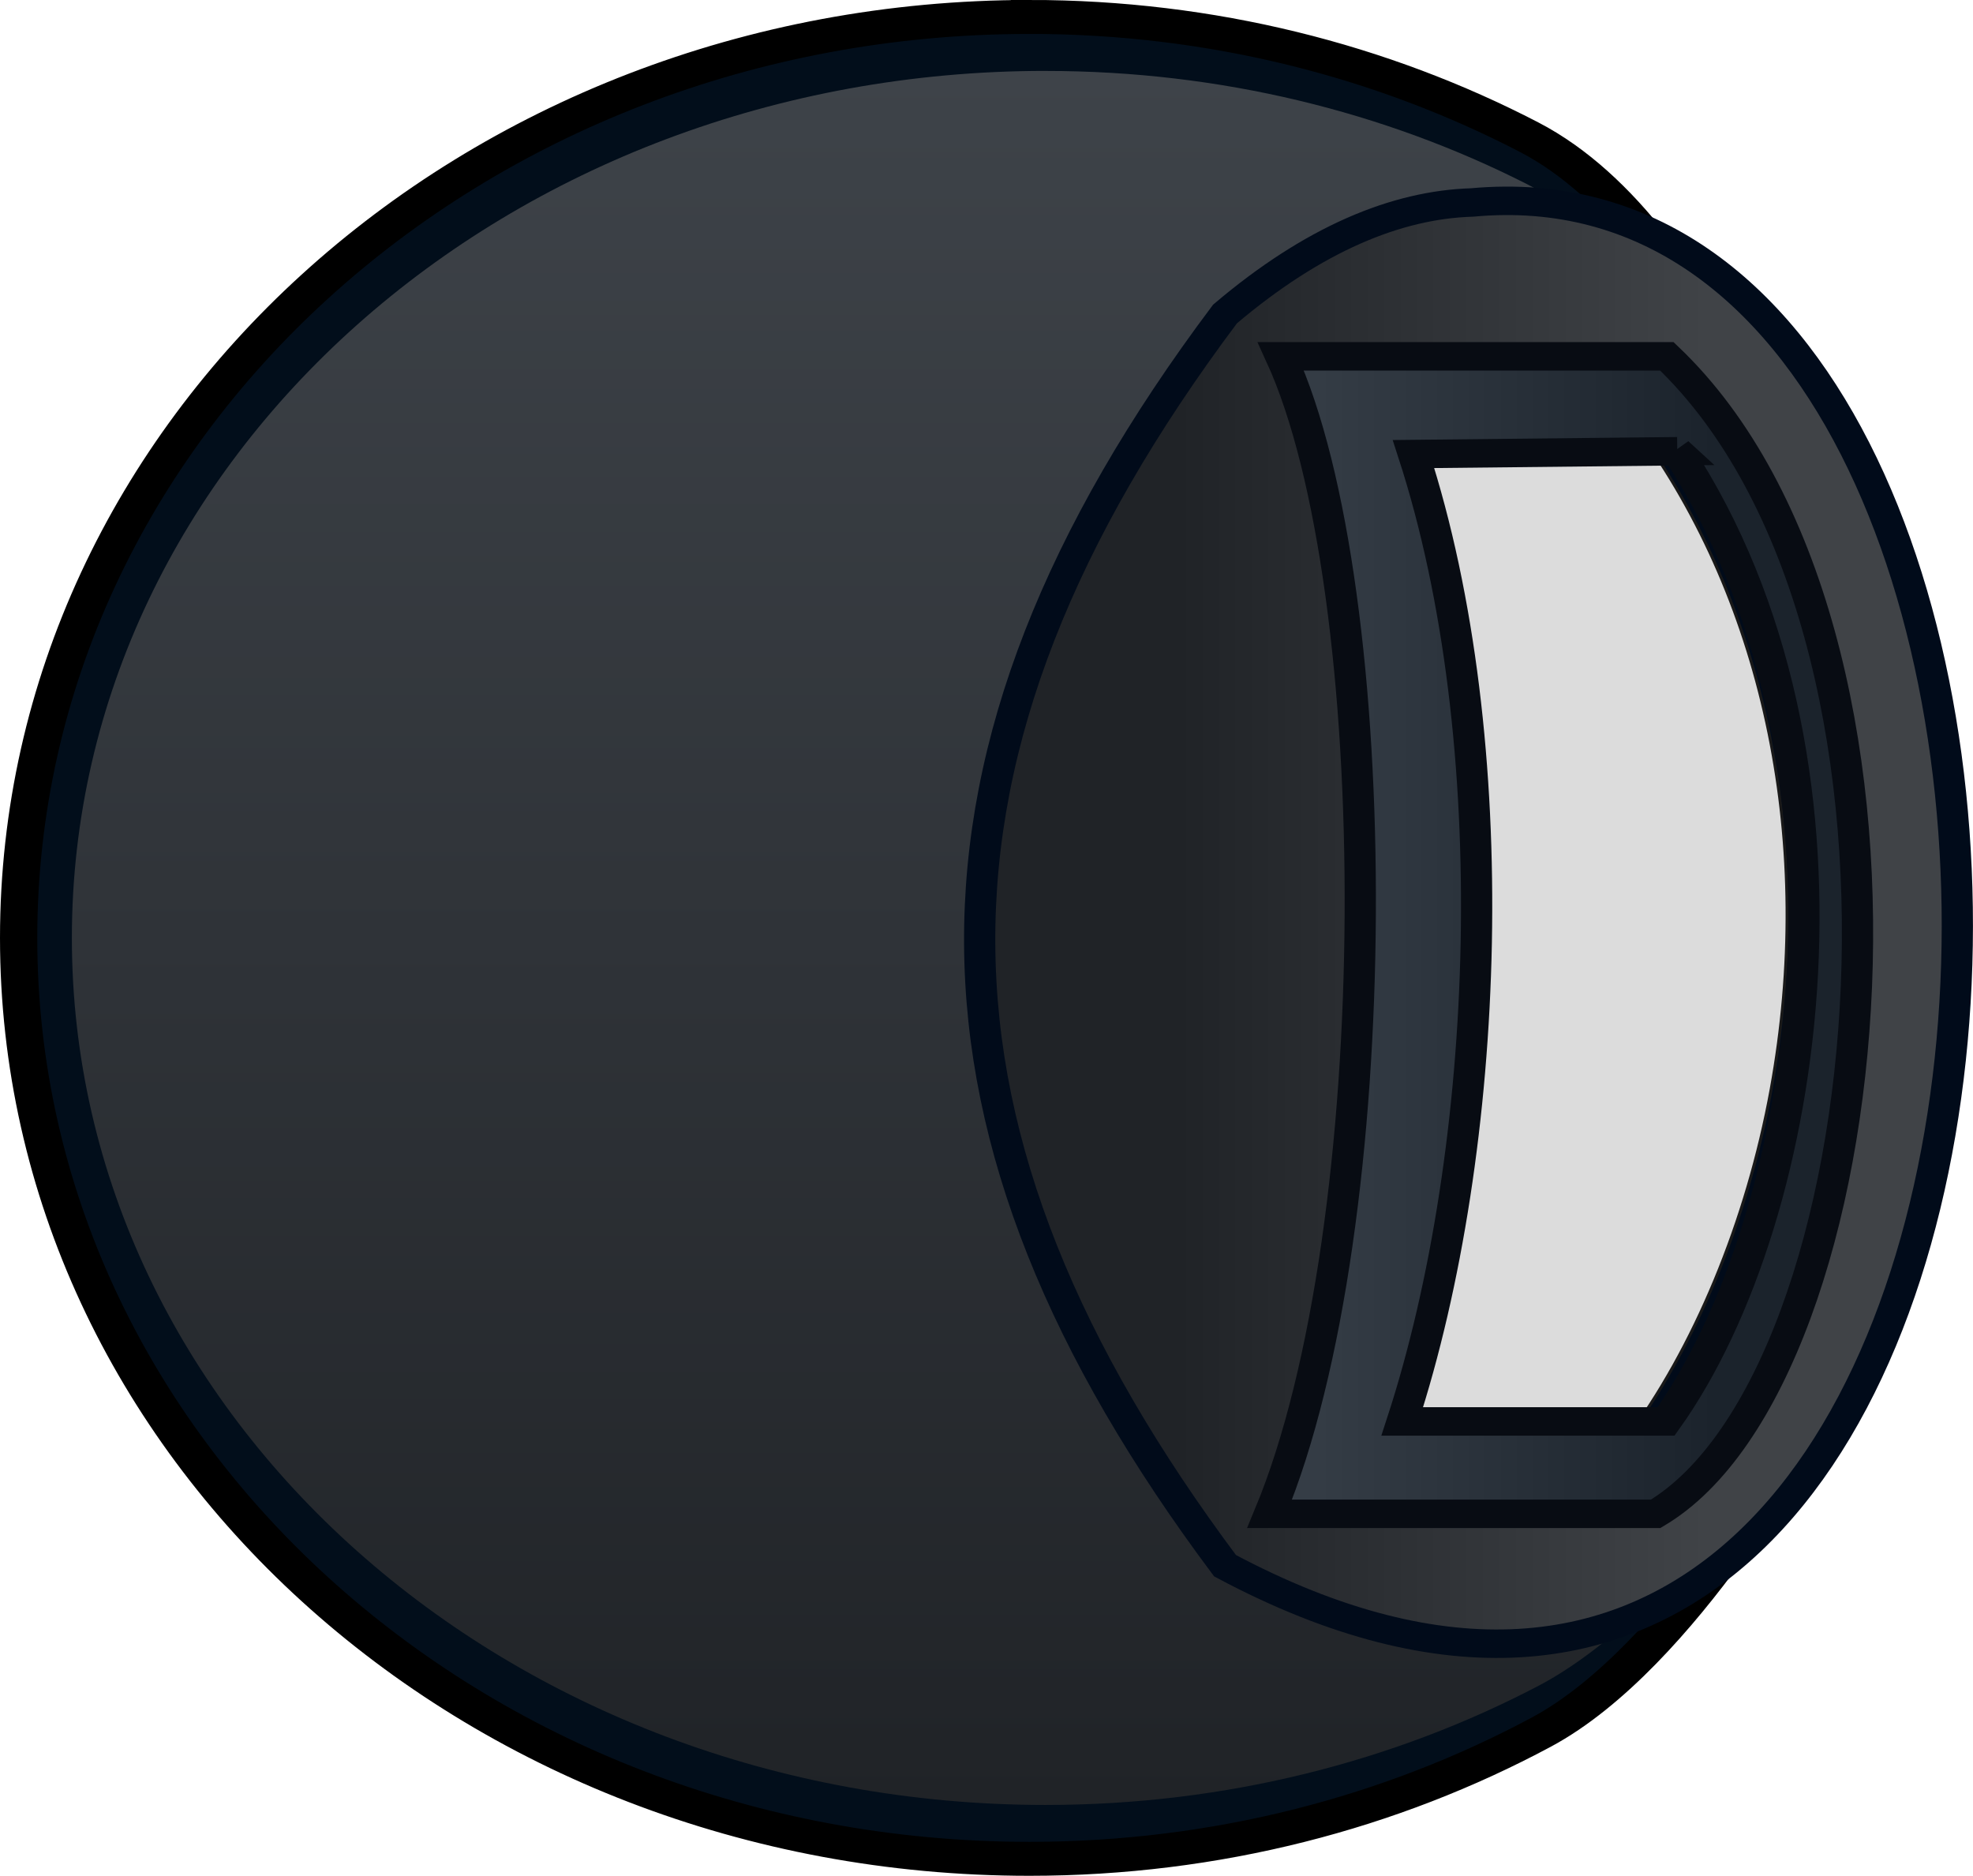
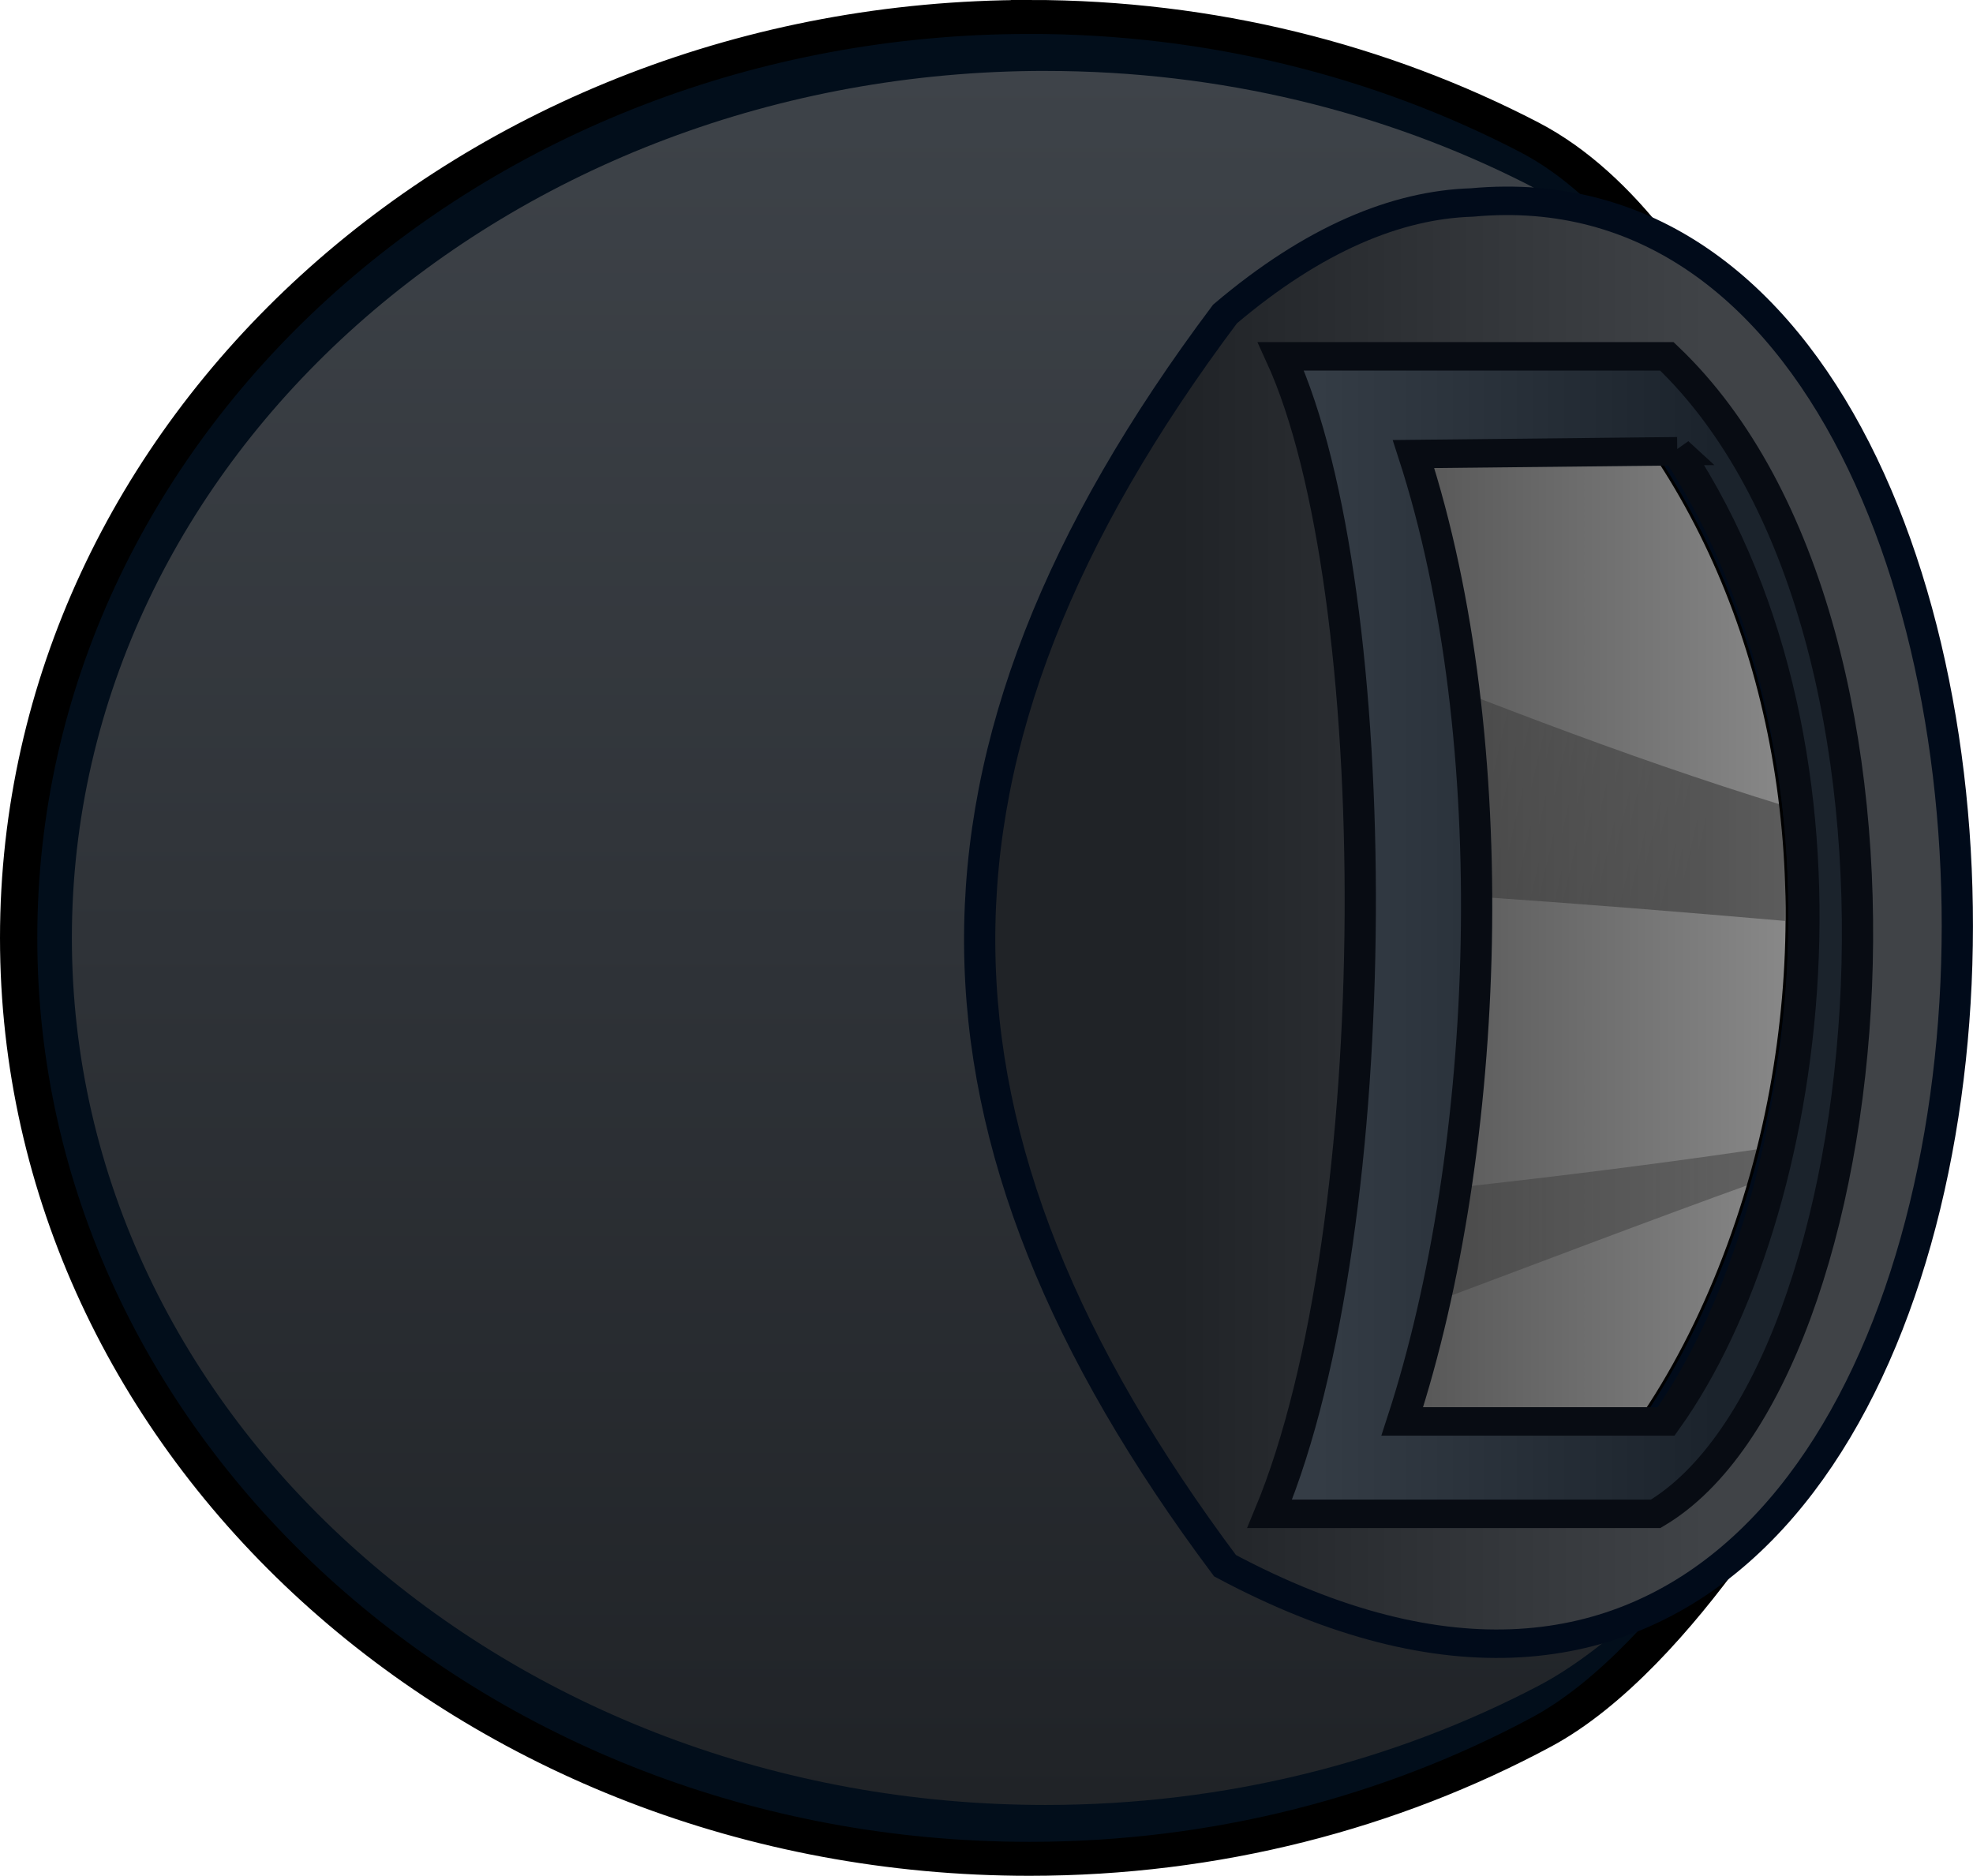
<svg xmlns="http://www.w3.org/2000/svg" xmlns:xlink="http://www.w3.org/1999/xlink" version="1.1" width="172.125" height="163.641" viewBox="0 0 172.125 163.641" id="svg21" xml:space="preserve">
  <defs id="defs12">
+     <linearGradient id="linearGradient73">
+       <stop style="stop-color:#000000;stop-opacity:0.57;" offset="0" id="stop75" />
+       <stop style="stop-color:#000000;stop-opacity:0.18;" offset="1" id="stop76" />
+     </linearGradient>
+     <linearGradient id="linearGradient1">
+       <stop style="stop-color:#000000;stop-opacity:0.887;" offset="0" id="stop15" />
+       <stop style="stop-color:#000000;stop-opacity:0.26;" offset="1" id="stop72" />
+     </linearGradient>
    <linearGradient x1="240" y1="156.304" x2="240" y2="203.696" gradientUnits="userSpaceOnUse" id="linearGradient74" spreadMethod="pad">
      <stop offset="0" stop-color="#074cb3" id="stop73" style="stop-color:#202327;stop-opacity:1;" />
      <stop offset="1" stop-color="#003d99" id="stop74" style="stop-color:#3e4349;stop-opacity:0.382;" />
    </linearGradient>
    <linearGradient x1="240" y1="156.304" x2="240" y2="203.696" gradientUnits="userSpaceOnUse" id="linearGradient71" spreadMethod="pad">
      <stop offset="0" stop-color="#074cb3" id="stop70" style="stop-color:#202327;stop-opacity:1;" />
      <stop offset="1" stop-color="#003d99" id="stop71" style="stop-color:#404347;stop-opacity:1;" />
    </linearGradient>
    <linearGradient x1="240" y1="156.304" x2="240" y2="203.696" gradientUnits="userSpaceOnUse" id="linearGradient69" spreadMethod="pad">
      <stop offset="0" stop-color="#074cb3" id="stop68" style="stop-color:#1b232c;stop-opacity:1;" />
      <stop offset="1" stop-color="#003d99" id="stop69" style="stop-color:#161b1f;stop-opacity:1;" />
    </linearGradient>
    <linearGradient x1="240" y1="156.304" x2="240" y2="203.696" gradientUnits="userSpaceOnUse" id="linearGradient67" spreadMethod="pad">
      <stop offset="0" stop-color="#074cb3" id="stop66" style="stop-color:#1b232c;stop-opacity:1;" />
      <stop offset="1" stop-color="#003d99" id="stop67" style="stop-color:#161b1f;stop-opacity:1;" />
    </linearGradient>
    <linearGradient x1="240" y1="156.304" x2="240" y2="203.696" gradientUnits="userSpaceOnUse" id="linearGradient65" spreadMethod="pad">
      <stop offset="0" stop-color="#074cb3" id="stop64" style="stop-color:#1b232c;stop-opacity:1;" />
      <stop offset="1" stop-color="#003d99" id="stop65" style="stop-color:#3b434c;stop-opacity:1;" />
    </linearGradient>
    <linearGradient x1="240" y1="156.304" x2="240" y2="203.696" gradientUnits="userSpaceOnUse" id="linearGradient63" spreadMethod="pad">
      <stop offset="0" stop-color="#074cb3" id="stop62" style="stop-color:#1b232c;stop-opacity:1;" />
      <stop offset="1" stop-color="#003d99" id="stop63" style="stop-color:#3d434a;stop-opacity:1;" />
    </linearGradient>
    <linearGradient x1="240" y1="156.304" x2="240" y2="203.696" gradientUnits="userSpaceOnUse" id="linearGradient61" spreadMethod="pad">
      <stop offset="0" stop-color="#074cb3" id="stop60" style="stop-color:#1b232c;stop-opacity:1;" />
      <stop offset="1" stop-color="#003d99" id="stop61" style="stop-color:#3d434a;stop-opacity:1;" />
    </linearGradient>
    <linearGradient x1="240" y1="156.304" x2="240" y2="203.696" gradientUnits="userSpaceOnUse" id="linearGradient59" spreadMethod="pad">
      <stop offset="0" stop-color="#074cb3" id="stop58" style="stop-color:#1b232c;stop-opacity:1;" />
      <stop offset="1" stop-color="#003d99" id="stop59" style="stop-color:#3c434b;stop-opacity:1;" />
    </linearGradient>
    <linearGradient x1="240" y1="156.304" x2="240" y2="203.696" gradientUnits="userSpaceOnUse" id="linearGradient57" spreadMethod="pad">
      <stop offset="0" stop-color="#074cb3" id="stop56" style="stop-color:#1b232c;stop-opacity:1;" />
      <stop offset="1" stop-color="#003d99" id="stop57" style="stop-color:#3c434b;stop-opacity:1;" />
    </linearGradient>
    <linearGradient x1="240" y1="156.304" x2="240" y2="203.696" gradientUnits="userSpaceOnUse" id="linearGradient55" spreadMethod="pad">
      <stop offset="0" stop-color="#074cb3" id="stop54" style="stop-color:#1b232c;stop-opacity:1;" />
      <stop offset="1" stop-color="#003d99" id="stop55" style="stop-color:#3b434c;stop-opacity:1;" />
    </linearGradient>
    <linearGradient x1="240" y1="156.304" x2="240" y2="203.696" gradientUnits="userSpaceOnUse" id="linearGradient53" spreadMethod="pad">
      <stop offset="0" stop-color="#074cb3" id="stop52" style="stop-color:#1b232c;stop-opacity:1;" />
      <stop offset="1" stop-color="#003d99" id="stop53" style="stop-color:#3b434c;stop-opacity:1;" />
    </linearGradient>
    <linearGradient x1="240" y1="156.304" x2="240" y2="203.696" gradientUnits="userSpaceOnUse" id="linearGradient51" spreadMethod="pad">
      <stop offset="0" stop-color="#074cb3" id="stop50" style="stop-color:#1b232c;stop-opacity:1;" />
      <stop offset="1" stop-color="#003d99" id="stop51" style="stop-color:#3b434c;stop-opacity:1;" />
    </linearGradient>
    <linearGradient x1="240" y1="156.304" x2="240" y2="203.696" gradientUnits="userSpaceOnUse" id="linearGradient49" spreadMethod="pad">
      <stop offset="0" stop-color="#074cb3" id="stop48" style="stop-color:#1b232c;stop-opacity:1;" />
      <stop offset="1" stop-color="#003d99" id="stop49" style="stop-color:#3a434d;stop-opacity:1;" />
    </linearGradient>
    <linearGradient x1="240" y1="156.304" x2="240" y2="203.696" gradientUnits="userSpaceOnUse" id="linearGradient47" spreadMethod="pad">
      <stop offset="0" stop-color="#074cb3" id="stop46" style="stop-color:#1b232c;stop-opacity:1;" />
      <stop offset="1" stop-color="#003d99" id="stop47" style="stop-color:#3a434d;stop-opacity:1;" />
    </linearGradient>
    <linearGradient x1="240" y1="156.304" x2="240" y2="203.696" gradientUnits="userSpaceOnUse" id="linearGradient45" spreadMethod="pad">
      <stop offset="0" stop-color="#074cb3" id="stop44" style="stop-color:#1f2328;stop-opacity:1;" />
      <stop offset="1" stop-color="#003d99" id="stop45" style="stop-color:#38434f;stop-opacity:1;" />
    </linearGradient>
    <linearGradient x1="240" y1="156.304" x2="240" y2="203.696" gradientUnits="userSpaceOnUse" id="linearGradient43" spreadMethod="pad">
      <stop offset="0" stop-color="#074cb3" id="stop42" style="stop-color:#202327;stop-opacity:1;" />
      <stop offset="1" stop-color="#003d99" id="stop43" style="stop-color:#38434f;stop-opacity:1;" />
    </linearGradient>
    <linearGradient x1="240" y1="156.304" x2="240" y2="203.696" gradientUnits="userSpaceOnUse" id="linearGradient41" spreadMethod="pad">
      <stop offset="0" stop-color="#074cb3" id="stop40" style="stop-color:#202327;stop-opacity:1;" />
      <stop offset="1" stop-color="#003d99" id="stop41" style="stop-color:#38434f;stop-opacity:1;" />
    </linearGradient>
    <linearGradient x1="240" y1="156.304" x2="240" y2="203.696" gradientUnits="userSpaceOnUse" id="linearGradient39" spreadMethod="pad">
      <stop offset="0" stop-color="#074cb3" id="stop38" style="stop-color:#202327;stop-opacity:1;" />
      <stop offset="1" stop-color="#003d99" id="stop39" style="stop-color:#38434f;stop-opacity:1;" />
    </linearGradient>
    <linearGradient x1="240" y1="156.304" x2="240" y2="203.696" gradientUnits="userSpaceOnUse" id="linearGradient37" spreadMethod="pad">
      <stop offset="0" stop-color="#074cb3" id="stop36" style="stop-color:#202327;stop-opacity:1;" />
      <stop offset="1" stop-color="#003d99" id="stop37" style="stop-color:#38434f;stop-opacity:1;" />
    </linearGradient>
    <linearGradient x1="240" y1="156.304" x2="240" y2="203.696" gradientUnits="userSpaceOnUse" id="linearGradient35" spreadMethod="pad">
      <stop offset="0" stop-color="#074cb3" id="stop34" style="stop-color:#1f2328;stop-opacity:1;" />
      <stop offset="1" stop-color="#003d99" id="stop35" style="stop-color:#38434f;stop-opacity:1;" />
    </linearGradient>
    <linearGradient x1="240" y1="156.304" x2="240" y2="203.696" gradientUnits="userSpaceOnUse" id="linearGradient33" spreadMethod="pad">
      <stop offset="0" stop-color="#074cb3" id="stop32" style="stop-color:#1d232a;stop-opacity:1;" />
      <stop offset="1" stop-color="#003d99" id="stop33" style="stop-color:#38434f;stop-opacity:1;" />
    </linearGradient>
    <linearGradient x1="240" y1="156.304" x2="240" y2="203.696" gradientUnits="userSpaceOnUse" id="linearGradient31" spreadMethod="pad">
      <stop offset="0" stop-color="#074cb3" id="stop30" style="stop-color:#1e2329;stop-opacity:1;" />
      <stop offset="1" stop-color="#003d99" id="stop31" style="stop-color:#38434f;stop-opacity:1;" />
    </linearGradient>
    <linearGradient x1="240" y1="156.304" x2="240" y2="203.696" gradientUnits="userSpaceOnUse" id="linearGradient29" spreadMethod="pad">
      <stop offset="0" stop-color="#074cb3" id="stop28" style="stop-color:#1f2328;stop-opacity:1;" />
      <stop offset="1" stop-color="#003d99" id="stop29" style="stop-color:#38434f;stop-opacity:1;" />
    </linearGradient>
    <linearGradient x1="240" y1="156.304" x2="240" y2="203.696" gradientUnits="userSpaceOnUse" id="linearGradient27" spreadMethod="pad">
      <stop offset="0" stop-color="#074cb3" id="stop26" style="stop-color:#1f2328;stop-opacity:1;" />
      <stop offset="1" stop-color="#003d99" id="stop27" style="stop-color:#38434f;stop-opacity:1;" />
    </linearGradient>
    <linearGradient x1="240" y1="156.304" x2="240" y2="203.696" gradientUnits="userSpaceOnUse" id="linearGradient25" spreadMethod="pad">
      <stop offset="0" stop-color="#074cb3" id="stop24" style="stop-color:#1f2328;stop-opacity:1;" />
      <stop offset="1" stop-color="#003d99" id="stop25" style="stop-color:#38434f;stop-opacity:1;" />
    </linearGradient>
    <linearGradient x1="240" y1="156.304" x2="240" y2="203.696" gradientUnits="userSpaceOnUse" id="linearGradient23" spreadMethod="pad">
      <stop offset="0" stop-color="#074cb3" id="stop22" style="stop-color:#1f2328;stop-opacity:1;" />
      <stop offset="1" stop-color="#003d99" id="stop23" style="stop-color:#38434f;stop-opacity:1;" />
    </linearGradient>
    <linearGradient x1="240" y1="156.304" x2="240" y2="203.696" gradientUnits="userSpaceOnUse" id="linearGradient21" spreadMethod="pad">
      <stop offset="0" stop-color="#074cb3" id="stop20" style="stop-color:#1f2328;stop-opacity:1;" />
      <stop offset="1" stop-color="#003d99" id="stop21" style="stop-color:#38434f;stop-opacity:1;" />
    </linearGradient>
    <linearGradient x1="240" y1="156.304" x2="240" y2="203.696" gradientUnits="userSpaceOnUse" id="linearGradient19" spreadMethod="pad">
      <stop offset="0" stop-color="#074cb3" id="stop18" style="stop-color:#1f2328;stop-opacity:1;" />
      <stop offset="1" stop-color="#003d99" id="stop19" style="stop-color:#38434f;stop-opacity:1;" />
    </linearGradient>
    <linearGradient x1="240" y1="156.304" x2="240" y2="203.696" gradientUnits="userSpaceOnUse" id="linearGradient17">
      <stop offset="0" stop-color="#074cb3" id="stop16" style="stop-color:#1f2328;stop-opacity:1;" />
      <stop offset="1" stop-color="#003d99" id="stop17" style="stop-color:#38434f;stop-opacity:1;" />
    </linearGradient>
-     <linearGradient x1="240.325" y1="183.09" x2="240.325" y2="203.09" gradientUnits="userSpaceOnUse" id="color-1">
+     <linearGradient x1="240.325" y1="183.09" x2="240.325" y2="203.09" gradientUnits="userSpaceOnUse" id="color-1" gradientTransform="translate(1.306137,4.538362)">
      <stop offset="0" stop-color="#ffffff" stop-opacity="0.251" id="stop1" />
      <stop offset="1" stop-color="#ffffff" stop-opacity="0.102" id="stop2" />
    </linearGradient>
-     <linearGradient x1="240.325" y1="183.09" x2="240.325" y2="203.09" gradientUnits="userSpaceOnUse" id="color-2">
+     <linearGradient x1="240.325" y1="183.09" x2="240.325" y2="203.09" gradientUnits="userSpaceOnUse" id="color-2" gradientTransform="matrix(0,-2.962827,3.252061,0,-428.0253,839.3816)" xlink:href="#color-3">
      <stop offset="0" stop-color="#ffffff" stop-opacity="0.251" id="stop3" />
      <stop offset="1" stop-color="#ffffff" stop-opacity="0.102" id="stop4" />
    </linearGradient>
-     <linearGradient x1="240.325" y1="183.09" x2="240.325" y2="203.09" gradientUnits="userSpaceOnUse" id="color-3" xlink:href="#color-5">
+     <linearGradient x1="240.325" y1="183.09" x2="240.325" y2="203.09" gradientUnits="userSpaceOnUse" id="color-3" spreadMethod="pad">
      <stop offset="0" stop-color="#000000" stop-opacity="0.8" id="stop5" />
      <stop offset="1" stop-color="#000000" stop-opacity="0.502" id="stop6" />
    </linearGradient>
-     <linearGradient x1="240" y1="156.304" x2="240" y2="203.696" gradientUnits="userSpaceOnUse" id="color-4" xlink:href="#linearGradient71">
+     <linearGradient x1="240" y1="156.304" x2="240" y2="203.696" gradientUnits="userSpaceOnUse" id="color-4" spreadMethod="pad">
      <stop offset="0" stop-color="#074cb3" id="stop7" style="stop-color:#202327;stop-opacity:1;" />
      <stop offset="1" stop-color="#003d99" id="stop8" style="stop-color:#3e4349;stop-opacity:1;" />
    </linearGradient>
    <linearGradient x1="235.169" y1="156.849" x2="235.169" y2="204.241" gradientUnits="userSpaceOnUse" id="color-5">
      <stop offset="0" stop-color="#b3b3b3" id="stop9" />
      <stop offset="1" stop-color="#e6e6e6" id="stop10" />
    </linearGradient>
    <linearGradient x1="245.366" y1="156.881" x2="245.366" y2="204.273" gradientUnits="userSpaceOnUse" id="color-6">
      <stop offset="0" stop-color="#b3b3b3" id="stop11" />
      <stop offset="1" stop-color="#e6e6e6" id="stop12" />
    </linearGradient>
    <linearGradient x1="240" y1="150.774" x2="240" y2="184.714" gradientUnits="userSpaceOnUse" id="color-7" gradientTransform="matrix(0.8971819,0,0,0.8971819,21.81132,15.39949)">
      <stop offset="0" stop-color="#4d3108" id="stop13" />
      <stop offset="1" stop-color="#331f00" id="stop14" />
    </linearGradient>
    <linearGradient x1="240" y1="150.374" x2="240" y2="186.34" gradientUnits="userSpaceOnUse" id="color-6-0">
      <stop offset="0" stop-color="#261700" id="stop11-9" />
      <stop offset="1" stop-color="#0d0800" id="stop12-4" />
    </linearGradient>
    <linearGradient xlink:href="#linearGradient71" id="linearGradient16" x1="101.219" y1="77.691" x2="147.295" y2="77.691" gradientUnits="userSpaceOnUse" gradientTransform="matrix(0,0.3074973,-0.3375155,0,266.229,154.2199)" />
    <linearGradient xlink:href="#color-4" id="linearGradient76" x1="212.885" y1="178.646" x2="267.115" y2="178.646" gradientUnits="userSpaceOnUse" gradientTransform="matrix(0.9414801,0,0,0.9633238,14.04476,7.084959)" />
    <linearGradient xlink:href="#linearGradient65" id="linearGradient79" x1="107.864" y1="81.819" x2="152.172" y2="81.819" gradientUnits="userSpaceOnUse" gradientTransform="matrix(0,-0.3074973,-0.3375155,0,267.6153,232.9249)" />
+     <linearGradient xlink:href="#linearGradient1" id="linearGradient72" x1="240.028" y1="179.804" x2="240.028" y2="212.4" gradientUnits="userSpaceOnUse" />
+     <linearGradient xlink:href="#linearGradient73" id="linearGradient77" x1="237.269" y1="190.193" x2="233.794" y2="204.184" gradientUnits="userSpaceOnUse" gradientTransform="translate(-2.219497,-0.2673702)" />
+     <linearGradient xlink:href="#linearGradient73" id="linearGradient80" x1="167.704" y1="99.752" x2="230.364" y2="99.752" gradientUnits="userSpaceOnUse" gradientTransform="matrix(0,0.3636426,-0.3375155,0,280.768,121.898)" />
  </defs>
  <g transform="matrix(0,-2.962827,3.252061,0,-500.0073,792.8987)" id="g21" style="display:inline">
    <g stroke="#000000" id="g18" style="display:inline">
      <path id="path15" style="fill:#020e1b;fill-opacity:1" d="m 267.116,181.366 c 0,-14.975 -12.141,-27.115 -27.116,-27.115 -14.975,0 -27.115,12.14 -27.115,27.115 0,5.012 1.361,9.707 3.732,13.735 2.221,3.773 9.037,7.142 9.037,7.142 h 25.384 c 0,0 9.687,-2.469 12.538,-7.471 2.253,-3.954 3.541,-8.53 3.541,-13.406 z m -11.209,13.089 v 3.152 l -0.641,0.43 c -5.287,3.543 -12.523,4.889 -19.795,3.682 -3.95,-0.656 -7.767,-2.1 -10.511,-3.978 l -0.81,-0.554 v -3.483 -3.483 l 0.452,0.156 c 2.614,0.898 6.54,1.722 10.162,2.133 6.839,0.775 14.749,0.17 20.066,-1.533 l 0.966,-0.309 0.056,0.318 c 0.031,0.175 0.056,1.737 0.056,3.471 z" />
      <path id="path74" style="fill:url(#linearGradient76);stroke-width:0" d="m 265.528,181.799 c 0,-14.426 -11.43,-26.12 -25.529,-26.12 -14.099,0 -25.528,11.694 -25.528,26.12 0,4.829 1.28,9.352 3.513,13.232 2.091,3.635 8.508,7.65 8.508,7.65 h 23.898 c 0,0 9.12,-3.149 11.804,-7.967 2.121,-3.809 3.333,-8.217 3.333,-12.914 z m -9.621,12.656 v 3.152 l -0.641,0.43 c -5.287,3.543 -12.523,4.889 -19.795,3.682 -3.95,-0.656 -7.767,-2.1 -10.511,-3.978 l -0.81,-0.554 v -3.483 -3.483 l 0.452,0.156 c 2.614,0.898 6.54,1.722 10.162,2.133 6.839,0.775 14.749,0.17 20.066,-1.533 l 0.966,-0.309 0.056,0.318 c 0.031,0.175 0.056,1.737 0.056,3.471 z" />
    </g>
-     <path id="path1" style="display:inline;fill:#6b6b6b;fill-opacity:0.237;stroke:#010b1a;stroke-width:0.838;stroke-dasharray:none;stroke-opacity:1" d="m 255.907,194.455 c 0,-1.734 -0.025,-3.296 -0.056,-3.471 l -0.056,-0.318 -0.966,0.309 c -5.318,1.703 -13.227,2.307 -20.066,1.533 -3.622,-0.41 -7.548,-1.234 -10.162,-2.133 l -0.452,-0.156 v 3.483 3.483 l 0.81,0.554 c 2.744,1.878 6.561,3.323 10.511,3.978 7.272,1.207 14.509,-0.139 19.795,-3.682 l 0.641,-0.43 z" />
+     <g id="g72" style="fill:#6b6b6b;fill-opacity:0.57" transform="matrix(-1,0,0,-0.845603,478.0263,360.0769)">
+       <path d="m 235.496,207.361 c -3.205,0.057 -5.923,-0.095 -8.218,-0.419 0.55,-1.403 1.092,-2.809 1.619,-4.221 1.901,-5.095 3.766,-10.15 5.245,-15.353 0.441,-0.004 0.893,-0.006 1.354,-0.007 0.701,-9.7e-4 1.377,0.002 2.03,0.009 -0.528,6.542 -0.983,13.144 -1.211,19.689 -2e-4,0.095 -4.7e-4,0.189 -7.9e-4,0.284 -0.269,0.007 -0.542,0.013 -0.818,0.018 z" fill="url(#color-2)" stroke="#312817" id="path13" style="display:inline;fill:url(#linearGradient77);fill-opacity:0.57;stroke:none;stroke-width:1" />
+       <path d="m 243.483,182.884 c 2.183,7.167 4.861,14.228 7.201,21.306 0.022,0.065 0.043,0.131 0.065,0.197 -1.304,0.52 -2.84,0.951 -4.641,1.283 -0.021,-0.251 -0.043,-0.502 -0.064,-0.753 -0.636,-7.401 -1.413,-14.743 -2.59,-22.033 0.01,3.7e-4 0.02,0.001 0.03,0.001 z" fill="url(#color-1)" stroke="#312817" id="path12" style="fill:url(#linearGradient80);stroke:none;stroke-width:1.087" />
+     </g>
+     <path id="path1" style="display:inline;fill:url(#linearGradient72);stroke:#010b1a;stroke-width:0.838;stroke-dasharray:none;stroke-opacity:1" d="m 255.907,194.455 c 0,-1.734 -0.025,-3.296 -0.056,-3.471 l -0.056,-0.318 -0.966,0.309 c -5.318,1.703 -13.227,2.307 -20.066,1.533 -3.622,-0.41 -7.548,-1.234 -10.162,-2.133 l -0.452,-0.156 v 3.483 3.483 l 0.81,0.554 c 2.744,1.878 6.561,3.323 10.511,3.978 7.272,1.207 14.509,-0.139 19.795,-3.682 l 0.641,-0.43 z" />
    <path id="path84" style="display:inline;fill:url(#linearGradient16);stroke:#010b1a;stroke-width:0.838;stroke-dasharray:none;stroke-opacity:1" d="m 261.702,194.113 c -0.002,-0.286 -0.018,-0.578 -0.048,-0.874 -0.067,-2.019 -1.066,-4.244 -3.284,-6.626 -13.028,-8.903 -24.156,-8.646 -36.854,0 -13.971,23.838 40.326,25.544 40.186,7.5 z m -5.795,0.342 v 3.49 l -0.641,0.43 c -5.287,3.543 -12.523,4.889 -19.795,3.682 -3.95,-0.656 -7.767,-2.1 -10.511,-3.978 l -0.81,-0.554 v -3.821 -3.483 l 0.452,0.156 c 2.614,0.898 6.54,1.722 10.162,2.133 6.839,0.775 14.749,0.17 20.066,-1.533 l 0.966,-0.309 0.056,0.318 c 0.031,0.175 0.056,1.737 0.056,3.471 z" />
    <path id="path81" style="display:inline;fill:url(#linearGradient79);stroke:#080c13;stroke-width:0.838" d="m 257.123,198.467 c -8.081,7.739 -30.036,5.919 -34.08,-0.301 v -10.355 c 8.482,3.213 27.212,3.167 34.08,0.301 z m -2.794,0.279 -0.082,-7.076 c -8.454,2.502 -20.441,2.088 -28.484,-0.302 v 7.076 c 6.084,3.963 19.568,5.693 28.567,0.301 z" />
  </g>
</svg>
